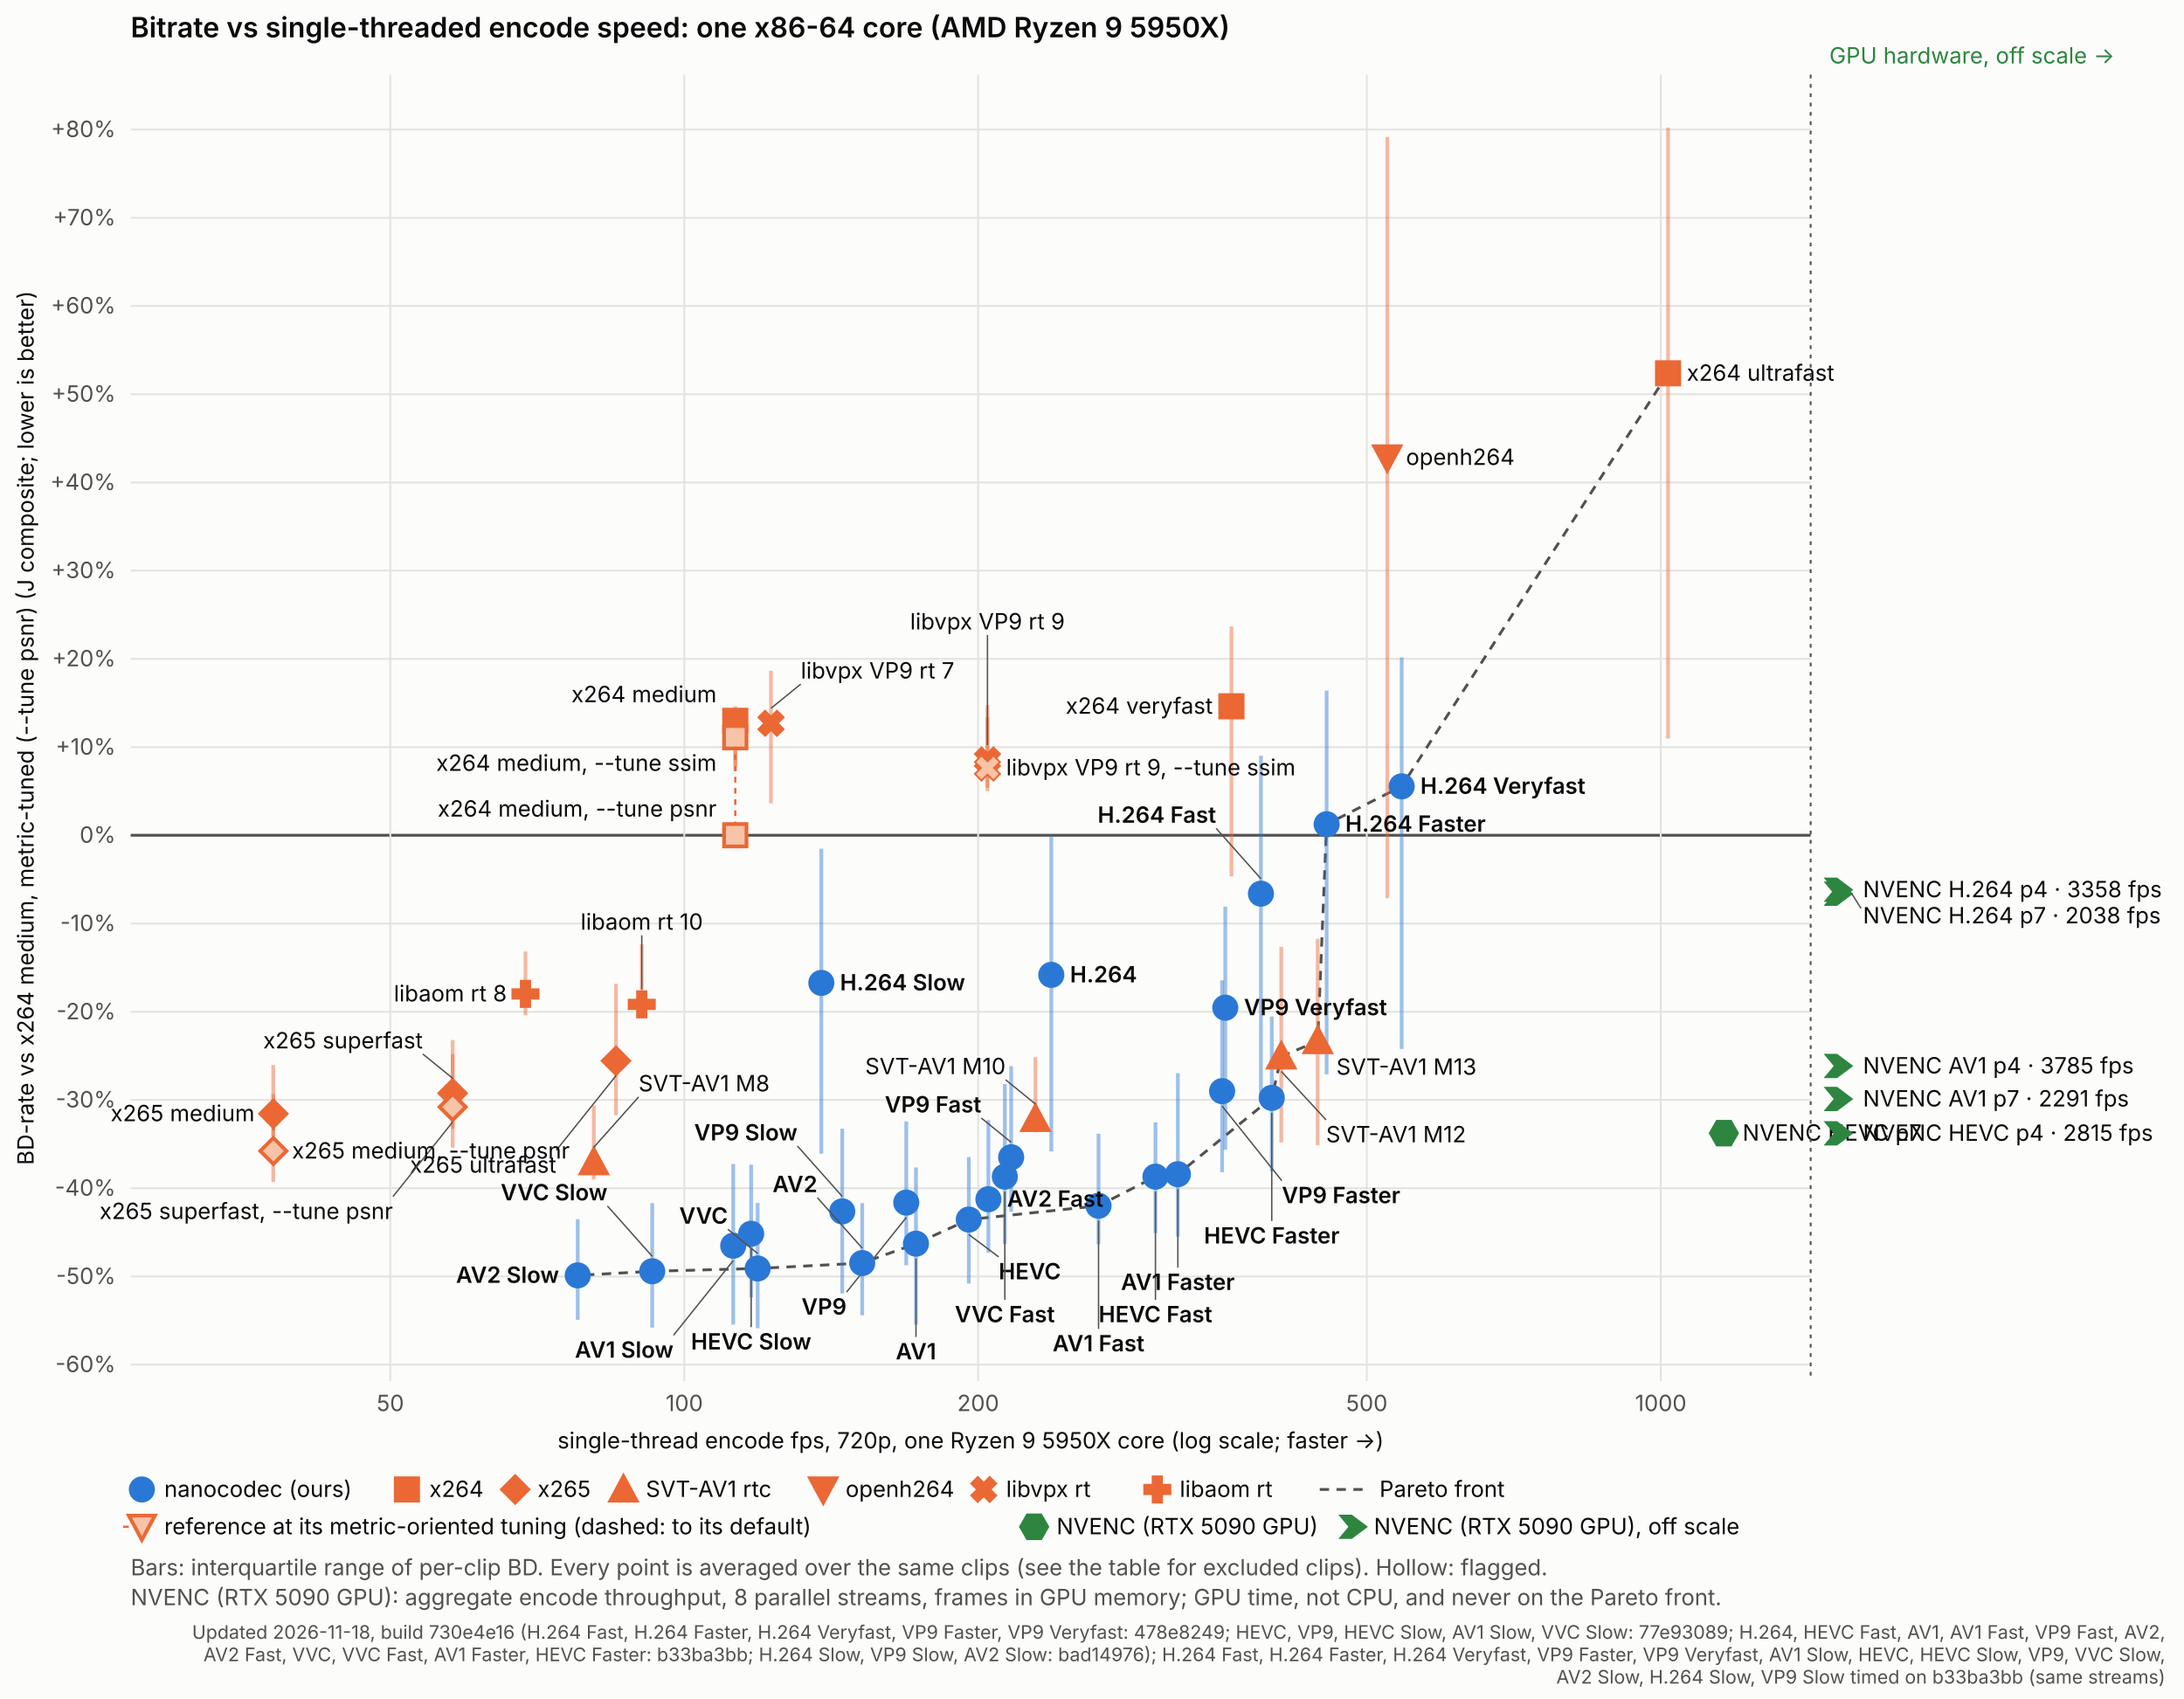
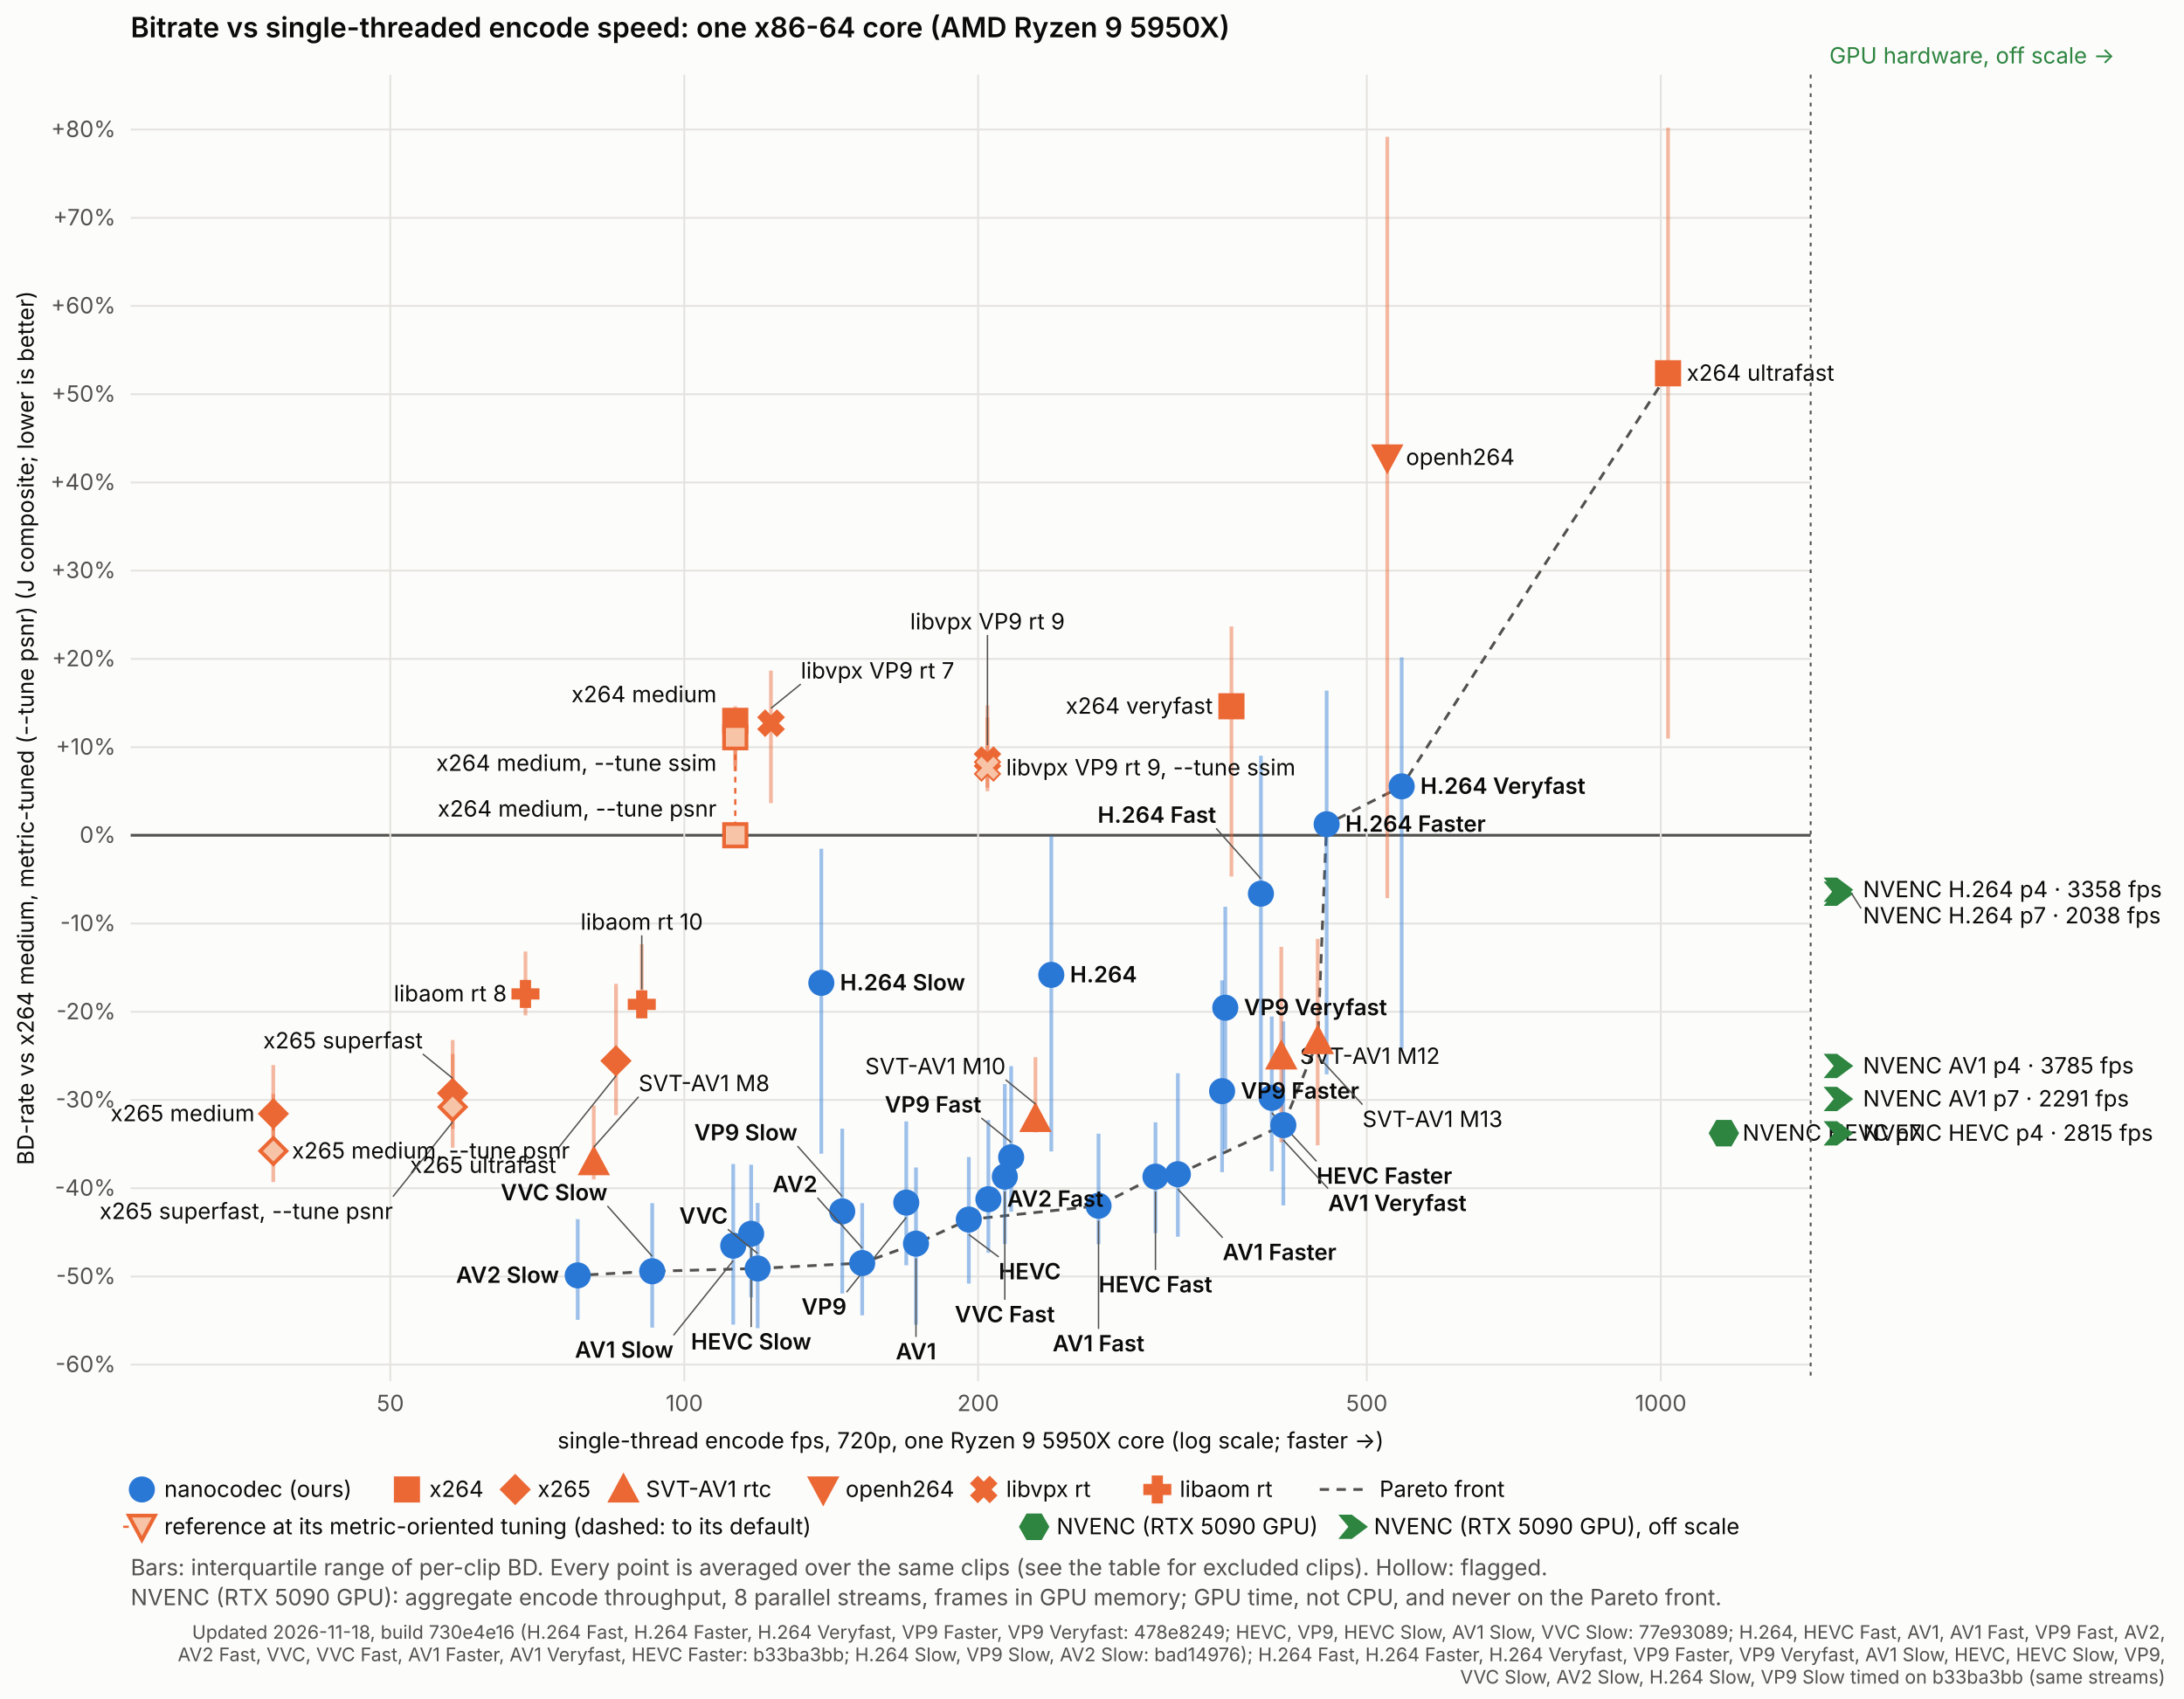
<svg xmlns="http://www.w3.org/2000/svg" viewBox="0 0 1170 910" width="1170" height="910" font-family="system-ui, -apple-system, Segoe UI, sans-serif" font-size="12">
  <rect width="1170" height="910" fill="#fcfcfb" />
  <text x="70" y="20" font-size="15" font-weight="600" fill="#0b0b0b">Bitrate vs single-threaded encode speed: one x86-64 core (AMD Ryzen 9 5950X)</text>
  <text x="70" y="35" fill="#52514e" />
  <line x1="70" x2="970" y1="731.1" y2="731.1" stroke="#e4e3df" stroke-width="1" />
  <text x="62" y="735.1" text-anchor="end" fill="#52514e">-60%</text>
  <line x1="70" x2="970" y1="683.9" y2="683.9" stroke="#e4e3df" stroke-width="1" />
  <text x="62" y="687.9" text-anchor="end" fill="#52514e">-50%</text>
  <line x1="70" x2="970" y1="636.6" y2="636.6" stroke="#e4e3df" stroke-width="1" />
  <text x="62" y="640.6" text-anchor="end" fill="#52514e">-40%</text>
  <line x1="70" x2="970" y1="589.3" y2="589.3" stroke="#e4e3df" stroke-width="1" />
  <text x="62" y="593.3" text-anchor="end" fill="#52514e">-30%</text>
  <line x1="70" x2="970" y1="542.1" y2="542.1" stroke="#e4e3df" stroke-width="1" />
  <text x="62" y="546.1" text-anchor="end" fill="#52514e">-20%</text>
  <line x1="70" x2="970" y1="494.8" y2="494.8" stroke="#e4e3df" stroke-width="1" />
  <text x="62" y="498.8" text-anchor="end" fill="#52514e">-10%</text>
  <line x1="70" x2="970" y1="447.5" y2="447.5" stroke="#52514e" stroke-width="1.5" />
  <text x="62" y="451.5" text-anchor="end" fill="#52514e">0%</text>
  <line x1="70" x2="970" y1="400.3" y2="400.3" stroke="#e4e3df" stroke-width="1" />
  <text x="62" y="404.3" text-anchor="end" fill="#52514e">+10%</text>
  <line x1="70" x2="970" y1="353.0" y2="353.0" stroke="#e4e3df" stroke-width="1" />
  <text x="62" y="357.0" text-anchor="end" fill="#52514e">+20%</text>
  <line x1="70" x2="970" y1="305.7" y2="305.7" stroke="#e4e3df" stroke-width="1" />
  <text x="62" y="309.7" text-anchor="end" fill="#52514e">+30%</text>
  <line x1="70" x2="970" y1="258.5" y2="258.5" stroke="#e4e3df" stroke-width="1" />
  <text x="62" y="262.5" text-anchor="end" fill="#52514e">+40%</text>
  <line x1="70" x2="970" y1="211.2" y2="211.2" stroke="#e4e3df" stroke-width="1" />
  <text x="62" y="215.2" text-anchor="end" fill="#52514e">+50%</text>
  <line x1="70" x2="970" y1="163.9" y2="163.9" stroke="#e4e3df" stroke-width="1" />
  <text x="62" y="167.9" text-anchor="end" fill="#52514e">+60%</text>
  <line x1="70" x2="970" y1="116.7" y2="116.7" stroke="#e4e3df" stroke-width="1" />
  <text x="62" y="120.7" text-anchor="end" fill="#52514e">+70%</text>
  <line x1="70" x2="970" y1="69.4" y2="69.4" stroke="#e4e3df" stroke-width="1" />
  <text x="62" y="73.4" text-anchor="end" fill="#52514e">+80%</text>
  <line x1="209.1" x2="209.1" y1="40" y2="740" stroke="#e4e3df" />
  <text x="209.1" y="756" text-anchor="middle" fill="#52514e">50</text>
  <line x1="366.6" x2="366.6" y1="40" y2="740" stroke="#e4e3df" />
  <text x="366.6" y="756" text-anchor="middle" fill="#52514e">100</text>
  <line x1="524.0" x2="524.0" y1="40" y2="740" stroke="#e4e3df" />
  <text x="524.0" y="756" text-anchor="middle" fill="#52514e">200</text>
  <line x1="732.2" x2="732.2" y1="40" y2="740" stroke="#e4e3df" />
  <text x="732.2" y="756" text-anchor="middle" fill="#52514e">500</text>
  <line x1="889.7" x2="889.7" y1="40" y2="740" stroke="#e4e3df" />
  <text x="889.7" y="756" text-anchor="middle" fill="#52514e">1000</text>
  <text x="520.0" y="776" text-anchor="middle" fill="#0b0b0b">single-thread encode fps, 720p, one Ryzen 9 5950X core (log scale; faster →)</text>
  <text transform="translate(18,390.0) rotate(-90)" text-anchor="middle" fill="#0b0b0b">BD-rate vs x264 medium, metric-tuned (--tune psnr) (J composite; lower is better)</text>
-   <polyline points="893.6,200.0 750.9,421.3 710.7,441.6 705.9,557.8 686.4,566.0 681.3,588.2 631.0,629.1 619.0,630.4 588.5,646.0 519.0,653.4 490.7,666.3 461.9,676.7 405.9,679.6 349.4,681.1 309.5,683.3" fill="none" stroke="#52514e" stroke-width="1.5" stroke-dasharray="5 4" />
+   <polyline points="893.6,200.0 750.9,421.3 710.7,441.6 705.9,557.8 687.5,602.8 631.0,629.1 619.0,630.4 588.5,646.0 519.0,653.4 490.7,666.3 461.9,676.7 405.9,679.6 349.4,681.1 309.5,683.3" fill="none" stroke="#52514e" stroke-width="1.5" stroke-dasharray="5 4" />
  <line x1="393.9" y1="386.2" x2="393.9" y2="447.5" stroke="#eb6834" stroke-width="1.2" stroke-dasharray="3 3" />
  <line x1="393.9" y1="386.2" x2="393.9" y2="395.0" stroke="#eb6834" stroke-width="1.2" stroke-dasharray="3 3" />
  <line x1="242.5" y1="585.7" x2="242.5" y2="593.1" stroke="#eb6834" stroke-width="1.2" stroke-dasharray="3 3" />
  <line x1="146.4" y1="596.7" x2="146.4" y2="616.7" stroke="#eb6834" stroke-width="1.2" stroke-dasharray="3 3" />
  <line x1="529.0" y1="407.2" x2="529.0" y2="411.4" stroke="#eb6834" stroke-width="1.2" stroke-dasharray="3 3" />
  <line x1="393.9" x2="393.9" y1="447.5" y2="447.5" stroke="#eb6834" stroke-opacity="0.45" stroke-width="2" />
  <line x1="393.9" x2="393.9" y1="410.0" y2="388.7" stroke="#eb6834" stroke-opacity="0.45" stroke-width="2" />
  <line x1="440.0" x2="440.0" y1="618.1" y2="454.7" stroke="#2a78d6" stroke-opacity="0.45" stroke-width="2" />
  <line x1="563.2" x2="563.2" y1="616.9" y2="447.6" stroke="#2a78d6" stroke-opacity="0.45" stroke-width="2" />
  <line x1="675.5" x2="675.5" y1="590.6" y2="404.9" stroke="#2a78d6" stroke-opacity="0.45" stroke-width="2" />
  <line x1="710.7" x2="710.7" y1="575.6" y2="370.0" stroke="#2a78d6" stroke-opacity="0.45" stroke-width="2" />
  <line x1="750.9" x2="750.9" y1="562.0" y2="352.2" stroke="#2a78d6" stroke-opacity="0.45" stroke-width="2" />
  <line x1="402.4" x2="402.4" y1="695.1" y2="624.0" stroke="#2a78d6" stroke-opacity="0.45" stroke-width="2" />
  <line x1="519.0" x2="519.0" y1="687.7" y2="619.9" stroke="#2a78d6" stroke-opacity="0.45" stroke-width="2" />
  <line x1="619.0" x2="619.0" y1="660.7" y2="601.3" stroke="#2a78d6" stroke-opacity="0.45" stroke-width="2" />
  <line x1="681.3" x2="681.3" y1="627.5" y2="544.6" stroke="#2a78d6" stroke-opacity="0.45" stroke-width="2" />
  <line x1="392.8" x2="392.8" y1="709.7" y2="623.6" stroke="#2a78d6" stroke-opacity="0.45" stroke-width="2" />
  <line x1="490.7" x2="490.7" y1="709.7" y2="625.5" stroke="#2a78d6" stroke-opacity="0.45" stroke-width="2" />
  <line x1="588.5" x2="588.5" y1="666.6" y2="607.4" stroke="#2a78d6" stroke-opacity="0.45" stroke-width="2" />
  <line x1="631.0" x2="631.0" y1="662.6" y2="575.0" stroke="#2a78d6" stroke-opacity="0.45" stroke-width="2" />
+   <line x1="687.5" x2="687.5" y1="645.8" y2="547.2" stroke="#2a78d6" stroke-opacity="0.45" stroke-width="2" />
  <line x1="451.2" x2="451.2" y1="693.0" y2="604.7" stroke="#2a78d6" stroke-opacity="0.45" stroke-width="2" />
  <line x1="485.5" x2="485.5" y1="677.9" y2="600.8" stroke="#2a78d6" stroke-opacity="0.45" stroke-width="2" />
  <line x1="541.7" x2="541.7" y1="649.2" y2="571.2" stroke="#2a78d6" stroke-opacity="0.45" stroke-width="2" />
  <line x1="654.7" x2="654.7" y1="628.0" y2="525.2" stroke="#2a78d6" stroke-opacity="0.45" stroke-width="2" />
  <line x1="656.4" x2="656.4" y1="616.0" y2="485.8" stroke="#2a78d6" stroke-opacity="0.45" stroke-width="2" />
  <line x1="309.5" x2="309.5" y1="707.1" y2="653.2" stroke="#2a78d6" stroke-opacity="0.45" stroke-width="2" />
  <line x1="461.9" x2="461.9" y1="704.7" y2="644.6" stroke="#2a78d6" stroke-opacity="0.45" stroke-width="2" />
  <line x1="529.5" x2="529.5" y1="671.2" y2="600.1" stroke="#2a78d6" stroke-opacity="0.45" stroke-width="2" />
  <line x1="349.4" x2="349.4" y1="711.3" y2="644.6" stroke="#2a78d6" stroke-opacity="0.45" stroke-width="2" />
  <line x1="405.9" x2="405.9" y1="711.6" y2="644.5" stroke="#2a78d6" stroke-opacity="0.45" stroke-width="2" />
  <line x1="538.3" x2="538.3" y1="666.5" y2="580.8" stroke="#2a78d6" stroke-opacity="0.45" stroke-width="2" />
  <line x1="743.2" x2="743.2" y1="481.2" y2="73.3" stroke="#eb6834" stroke-opacity="0.45" stroke-width="2" />
  <line x1="893.6" x2="893.6" y1="395.7" y2="68.4" stroke="#eb6834" stroke-opacity="0.45" stroke-width="2" />
-   <line x1="659.7" x2="659.7" y1="469.5" y2="335.6" stroke="#eb6834" stroke-opacity="0.45" stroke-width="2" />
+   <line x1="659.7" x2="659.7" y1="469.6" y2="335.6" stroke="#eb6834" stroke-opacity="0.45" stroke-width="2" />
  <line x1="330.0" x2="330.0" y1="597.5" y2="527.1" stroke="#eb6834" stroke-opacity="0.45" stroke-width="2" />
-   <line x1="242.5" x2="242.5" y1="604.9" y2="557.2" stroke="#eb6834" stroke-opacity="0.45" stroke-width="2" />
+   <line x1="242.5" x2="242.5" y1="604.8" y2="557.2" stroke="#eb6834" stroke-opacity="0.45" stroke-width="2" />
  <line x1="146.4" x2="146.4" y1="608.6" y2="570.6" stroke="#eb6834" stroke-opacity="0.45" stroke-width="2" />
  <line x1="318.1" x2="318.1" y1="631.9" y2="592.3" stroke="#eb6834" stroke-opacity="0.45" stroke-width="2" />
  <line x1="554.7" x2="554.7" y1="606.7" y2="566.4" stroke="#eb6834" stroke-opacity="0.45" stroke-width="2" />
  <line x1="686.4" x2="686.4" y1="612.1" y2="507.3" stroke="#eb6834" stroke-opacity="0.45" stroke-width="2" />
  <line x1="705.9" x2="705.9" y1="613.6" y2="503.0" stroke="#eb6834" stroke-opacity="0.45" stroke-width="2" />
-   <line x1="413.0" x2="413.0" y1="430.4" y2="359.4" stroke="#eb6834" stroke-opacity="0.45" stroke-width="2" />
-   <line x1="529.0" x2="529.0" y1="422.0" y2="377.8" stroke="#eb6834" stroke-opacity="0.45" stroke-width="2" />
+   <line x1="413.0" x2="413.0" y1="430.3" y2="359.3" stroke="#eb6834" stroke-opacity="0.45" stroke-width="2" />
+   <line x1="529.0" x2="529.0" y1="422.0" y2="377.9" stroke="#eb6834" stroke-opacity="0.45" stroke-width="2" />
  <line x1="281.5" x2="281.5" y1="544.0" y2="509.8" stroke="#eb6834" stroke-opacity="0.45" stroke-width="2" />
  <line x1="343.8" x2="343.8" y1="535.6" y2="505.9" stroke="#eb6834" stroke-opacity="0.45" stroke-width="2" />
  <line x1="393.9" x2="393.9" y1="413.1" y2="378.4" stroke="#eb6834" stroke-opacity="0.45" stroke-width="2" />
  <line x1="242.5" x2="242.5" y1="614.9" y2="564.7" stroke="#eb6834" stroke-opacity="0.45" stroke-width="2" />
  <line x1="146.4" x2="146.4" y1="633.3" y2="586.1" stroke="#eb6834" stroke-opacity="0.45" stroke-width="2" />
  <line x1="529.0" x2="529.0" y1="423.9" y2="384.4" stroke="#eb6834" stroke-opacity="0.45" stroke-width="2" />
  <g>
    <rect x="387.9" y="441.5" width="12" height="12" fill="#f7c4a8" stroke="#eb6834" stroke-width="2" />
  </g>
  <text x="383.9" y="437.5" text-anchor="end" fill="#0b0b0b">x264 medium, --tune psnr</text>
  <g>
    <rect x="387.9" y="380.2" width="12" height="12" fill="#eb6834" stroke="#eb6834" stroke-width="2" />
  </g>
  <text x="383.9" y="376.2" text-anchor="end" fill="#0b0b0b">x264 medium</text>
  <g>
    <circle cx="440.0" cy="526.6" r="6" fill="#2a78d6" stroke="#2a78d6" stroke-width="2" />
  </g>
  <text x="450.0" y="530.6" text-anchor="start" fill="#0b0b0b" font-weight="600">H.264 Slow</text>
  <g>
    <circle cx="563.2" cy="522.3" r="6" fill="#2a78d6" stroke="#2a78d6" stroke-width="2" />
  </g>
  <text x="573.2" y="526.3" text-anchor="start" fill="#0b0b0b" font-weight="600">H.264</text>
  <g>
    <circle cx="675.5" cy="478.8" r="6" fill="#2a78d6" stroke="#2a78d6" stroke-width="2" />
  </g>
  <line x1="675.5" y1="470.8" x2="651.5" y2="443.8" stroke="#52514e" stroke-width="0.75" />
  <text x="651.5" y="440.8" text-anchor="end" fill="#0b0b0b" font-weight="600">H.264 Fast</text>
  <g>
    <circle cx="710.7" cy="441.6" r="6" fill="#2a78d6" stroke="#2a78d6" stroke-width="2" />
  </g>
  <text x="720.7" y="445.6" text-anchor="start" fill="#0b0b0b" font-weight="600">H.264 Faster</text>
  <g>
    <circle cx="750.9" cy="421.3" r="6" fill="#2a78d6" stroke="#2a78d6" stroke-width="2" />
  </g>
  <text x="760.9" y="425.3" text-anchor="start" fill="#0b0b0b" font-weight="600">H.264 Veryfast</text>
  <g>
    <circle cx="402.4" cy="661.0" r="6" fill="#2a78d6" stroke="#2a78d6" stroke-width="2" />
  </g>
  <line x1="402.4" y1="669.0" x2="402.4" y2="711.0" stroke="#52514e" stroke-width="0.75" />
  <text x="402.4" y="723.0" text-anchor="middle" fill="#0b0b0b" font-weight="600">HEVC Slow</text>
  <g>
    <circle cx="519.0" cy="653.4" r="6" fill="#2a78d6" stroke="#2a78d6" stroke-width="2" />
  </g>
  <line x1="519.0" y1="661.4" x2="535.0" y2="673.4" stroke="#52514e" stroke-width="0.75" />
  <text x="535.0" y="685.4" text-anchor="start" fill="#0b0b0b" font-weight="600">HEVC</text>
  <g>
    <circle cx="619.0" cy="630.4" r="6" fill="#2a78d6" stroke="#2a78d6" stroke-width="2" />
  </g>
-   <line x1="619.0" y1="638.4" x2="619.0" y2="696.4" stroke="#52514e" stroke-width="0.75" />
-   <text x="619.0" y="708.4" text-anchor="middle" fill="#0b0b0b" font-weight="600">HEVC Fast</text>
+   <line x1="619.0" y1="638.4" x2="619.0" y2="680.4" stroke="#52514e" stroke-width="0.75" />
+   <text x="619.0" y="692.4" text-anchor="middle" fill="#0b0b0b" font-weight="600">HEVC Fast</text>
  <g>
    <circle cx="681.3" cy="588.2" r="6" fill="#2a78d6" stroke="#2a78d6" stroke-width="2" />
  </g>
-   <line x1="681.3" y1="596.2" x2="681.3" y2="654.2" stroke="#52514e" stroke-width="0.75" />
-   <text x="681.3" y="666.2" text-anchor="middle" fill="#0b0b0b" font-weight="600">HEVC Faster</text>
+   <line x1="681.3" y1="596.2" x2="705.3" y2="622.2" stroke="#52514e" stroke-width="0.75" />
+   <text x="705.3" y="634.2" text-anchor="start" fill="#0b0b0b" font-weight="600">HEVC Faster</text>
  <g>
    <circle cx="392.8" cy="667.4" r="6" fill="#2a78d6" stroke="#2a78d6" stroke-width="2" />
  </g>
  <line x1="392.8" y1="675.4" x2="360.8" y2="715.4" stroke="#52514e" stroke-width="0.75" />
  <text x="360.8" y="727.4" text-anchor="end" fill="#0b0b0b" font-weight="600">AV1 Slow</text>
  <g>
    <circle cx="490.7" cy="666.3" r="6" fill="#2a78d6" stroke="#2a78d6" stroke-width="2" />
  </g>
  <line x1="490.7" y1="674.3" x2="490.7" y2="716.3" stroke="#52514e" stroke-width="0.75" />
  <text x="490.7" y="728.3" text-anchor="middle" fill="#0b0b0b" font-weight="600">AV1</text>
  <g>
    <circle cx="588.5" cy="646.0" r="6" fill="#2a78d6" stroke="#2a78d6" stroke-width="2" />
  </g>
  <line x1="588.5" y1="654.0" x2="588.5" y2="712.0" stroke="#52514e" stroke-width="0.75" />
  <text x="588.5" y="724.0" text-anchor="middle" fill="#0b0b0b" font-weight="600">AV1 Fast</text>
  <g>
    <circle cx="631.0" cy="629.1" r="6" fill="#2a78d6" stroke="#2a78d6" stroke-width="2" />
  </g>
-   <line x1="631.0" y1="637.1" x2="631.0" y2="679.1" stroke="#52514e" stroke-width="0.75" />
-   <text x="631.0" y="691.1" text-anchor="middle" fill="#0b0b0b" font-weight="600">AV1 Faster</text>
+   <line x1="631.0" y1="637.1" x2="655.0" y2="663.1" stroke="#52514e" stroke-width="0.75" />
+   <text x="655.0" y="675.1" text-anchor="start" fill="#0b0b0b" font-weight="600">AV1 Faster</text>
+   <g>
+     <circle cx="687.5" cy="602.8" r="6" fill="#2a78d6" stroke="#2a78d6" stroke-width="2" />
+   </g>
+   <line x1="687.5" y1="610.8" x2="711.5" y2="636.8" stroke="#52514e" stroke-width="0.75" />
+   <text x="711.5" y="648.8" text-anchor="start" fill="#0b0b0b" font-weight="600">AV1 Veryfast</text>
  <g>
    <circle cx="451.2" cy="649.0" r="6" fill="#2a78d6" stroke="#2a78d6" stroke-width="2" />
  </g>
  <line x1="451.2" y1="641.0" x2="427.2" y2="614.0" stroke="#52514e" stroke-width="0.75" />
  <text x="427.2" y="611.0" text-anchor="end" fill="#0b0b0b" font-weight="600">VP9 Slow</text>
  <g>
    <circle cx="485.5" cy="644.3" r="6" fill="#2a78d6" stroke="#2a78d6" stroke-width="2" />
  </g>
  <line x1="485.5" y1="652.3" x2="453.5" y2="692.3" stroke="#52514e" stroke-width="0.75" />
  <text x="453.5" y="704.3" text-anchor="end" fill="#0b0b0b" font-weight="600">VP9</text>
  <g>
    <circle cx="541.7" cy="620.0" r="6" fill="#2a78d6" stroke="#2a78d6" stroke-width="2" />
  </g>
  <line x1="541.7" y1="612.0" x2="525.7" y2="599.0" stroke="#52514e" stroke-width="0.75" />
  <text x="525.7" y="596.0" text-anchor="end" fill="#0b0b0b" font-weight="600">VP9 Fast</text>
  <g>
    <circle cx="654.7" cy="584.6" r="6" fill="#2a78d6" stroke="#2a78d6" stroke-width="2" />
  </g>
-   <line x1="654.7" y1="592.6" x2="686.7" y2="632.6" stroke="#52514e" stroke-width="0.75" />
-   <text x="686.7" y="644.6" text-anchor="start" fill="#0b0b0b" font-weight="600">VP9 Faster</text>
+   <text x="664.7" y="588.6" text-anchor="start" fill="#0b0b0b" font-weight="600">VP9 Faster</text>
  <g>
    <circle cx="656.4" cy="539.9" r="6" fill="#2a78d6" stroke="#2a78d6" stroke-width="2" />
  </g>
  <text x="666.4" y="543.9" text-anchor="start" fill="#0b0b0b" font-weight="600">VP9 Veryfast</text>
  <g>
    <circle cx="309.5" cy="683.3" r="6" fill="#2a78d6" stroke="#2a78d6" stroke-width="2" />
  </g>
  <text x="299.5" y="687.3" text-anchor="end" fill="#0b0b0b" font-weight="600">AV2 Slow</text>
  <g>
    <circle cx="461.9" cy="676.7" r="6" fill="#2a78d6" stroke="#2a78d6" stroke-width="2" />
  </g>
  <line x1="461.9" y1="668.7" x2="437.9" y2="641.7" stroke="#52514e" stroke-width="0.75" />
  <text x="437.9" y="638.7" text-anchor="end" fill="#0b0b0b" font-weight="600">AV2</text>
  <g>
    <circle cx="529.5" cy="642.5" r="6" fill="#2a78d6" stroke="#2a78d6" stroke-width="2" />
  </g>
  <text x="539.5" y="646.5" text-anchor="start" fill="#0b0b0b" font-weight="600">AV2 Fast</text>
  <g>
    <circle cx="349.4" cy="681.1" r="6" fill="#2a78d6" stroke="#2a78d6" stroke-width="2" />
  </g>
  <line x1="349.4" y1="673.1" x2="325.4" y2="646.1" stroke="#52514e" stroke-width="0.75" />
  <text x="325.4" y="643.1" text-anchor="end" fill="#0b0b0b" font-weight="600">VVC Slow</text>
  <g>
    <circle cx="405.9" cy="679.6" r="6" fill="#2a78d6" stroke="#2a78d6" stroke-width="2" />
  </g>
  <line x1="405.9" y1="671.6" x2="389.9" y2="658.6" stroke="#52514e" stroke-width="0.75" />
  <text x="389.9" y="655.6" text-anchor="end" fill="#0b0b0b" font-weight="600">VVC</text>
  <g>
    <circle cx="538.3" cy="630.4" r="6" fill="#2a78d6" stroke="#2a78d6" stroke-width="2" />
  </g>
  <line x1="538.3" y1="638.4" x2="538.3" y2="696.4" stroke="#52514e" stroke-width="0.75" />
  <text x="538.3" y="708.4" text-anchor="middle" fill="#0b0b0b" font-weight="600">VVC Fast</text>
  <g>
-     <polygon points="743.171,252.073 750.171,239.073 736.171,239.073" fill="#eb6834" stroke="#eb6834" stroke-width="2" />
+     <polygon points="743.171,252.086 750.171,239.086 736.171,239.086" fill="#eb6834" stroke="#eb6834" stroke-width="2" />
  </g>
  <text x="753.2" y="249.1" text-anchor="start" fill="#0b0b0b">openh264</text>
  <g>
    <rect x="887.6" y="194.0" width="12" height="12" fill="#eb6834" stroke="#eb6834" stroke-width="2" />
  </g>
  <text x="903.6" y="204.0" text-anchor="start" fill="#0b0b0b">x264 ultrafast</text>
  <g>
    <rect x="653.7" y="372.4" width="12" height="12" fill="#eb6834" stroke="#eb6834" stroke-width="2" />
  </g>
  <text x="649.7" y="382.4" text-anchor="end" fill="#0b0b0b">x264 veryfast</text>
  <g>
-     <polygon points="329.978,561.35 336.978,568.35 329.978,575.35 322.978,568.35" fill="#eb6834" stroke="#eb6834" stroke-width="2" />
-   </g>
-   <line x1="330.0" y1="576.3" x2="298.0" y2="616.3" stroke="#52514e" stroke-width="0.75" />
-   <text x="298.0" y="628.3" text-anchor="end" fill="#0b0b0b">x265 ultrafast</text>
-   <g>
-     <polygon points="242.489,578.726 249.489,585.726 242.489,592.726 235.489,585.726" fill="#eb6834" stroke="#eb6834" stroke-width="2" />
+     <polygon points="329.978,561.352 336.978,568.352 329.978,575.352 322.978,568.352" fill="#eb6834" stroke="#eb6834" stroke-width="2" />
+   </g>
+   <line x1="330.0" y1="576.4" x2="298.0" y2="616.4" stroke="#52514e" stroke-width="0.75" />
+   <text x="298.0" y="628.4" text-anchor="end" fill="#0b0b0b">x265 ultrafast</text>
+   <g>
+     <polygon points="242.489,578.725 249.489,585.725 242.489,592.725 235.489,585.725" fill="#eb6834" stroke="#eb6834" stroke-width="2" />
  </g>
  <line x1="242.5" y1="577.7" x2="226.5" y2="564.7" stroke="#52514e" stroke-width="0.75" />
  <text x="226.5" y="561.7" text-anchor="end" fill="#0b0b0b">x265 superfast</text>
  <g>
    <polygon points="146.449,589.706 153.449,596.706 146.449,603.706 139.449,596.706" fill="#eb6834" stroke="#eb6834" stroke-width="2" />
  </g>
  <text x="136.4" y="600.7" text-anchor="end" fill="#0b0b0b">x265 medium</text>
  <g>
-     <polygon points="318.125,615.674 325.125,628.674 311.125,628.674" fill="#eb6834" stroke="#eb6834" stroke-width="2" />
-   </g>
-   <line x1="318.1" y1="614.7" x2="342.1" y2="587.7" stroke="#52514e" stroke-width="0.75" />
-   <text x="342.1" y="584.7" text-anchor="start" fill="#0b0b0b">SVT-AV1 M8</text>
-   <g>
-     <polygon points="554.706,592.498 561.706,605.498 547.706,605.498" fill="#eb6834" stroke="#eb6834" stroke-width="2" />
+     <polygon points="318.125,615.641 325.125,628.641 311.125,628.641" fill="#eb6834" stroke="#eb6834" stroke-width="2" />
+   </g>
+   <line x1="318.1" y1="614.6" x2="342.1" y2="587.6" stroke="#52514e" stroke-width="0.75" />
+   <text x="342.1" y="584.6" text-anchor="start" fill="#0b0b0b">SVT-AV1 M8</text>
+   <g>
+     <polygon points="554.706,592.483 561.706,605.483 547.706,605.483" fill="#eb6834" stroke="#eb6834" stroke-width="2" />
  </g>
  <line x1="554.7" y1="591.5" x2="538.7" y2="578.5" stroke="#52514e" stroke-width="0.75" />
  <text x="538.7" y="575.5" text-anchor="end" fill="#0b0b0b">SVT-AV1 M10</text>
  <g>
-     <polygon points="686.399,558.983 693.399,571.983 679.399,571.983" fill="#eb6834" stroke="#eb6834" stroke-width="2" />
-   </g>
-   <line x1="686.4" y1="574.0" x2="710.4" y2="600.0" stroke="#52514e" stroke-width="0.75" />
-   <text x="710.4" y="612.0" text-anchor="start" fill="#0b0b0b">SVT-AV1 M12</text>
-   <g>
-     <polygon points="705.948,550.776 712.948,563.776 698.948,563.776" fill="#eb6834" stroke="#eb6834" stroke-width="2" />
-   </g>
-   <text x="715.9" y="575.8" text-anchor="start" fill="#0b0b0b">SVT-AV1 M13</text>
-   <g>
-     <polygon points="416.2,380.8 419.8,384.3 416.6,387.5 419.8,390.7 416.2,394.2 413.0,391.0 409.9,394.2 406.3,390.7 409.5,387.5 406.3,384.3 409.9,380.8 413.0,384.0" fill="#eb6834" stroke="#eb6834" stroke-width="1" />
+     <polygon points="686.399,558.981 693.399,571.981 679.399,571.981" fill="#eb6834" stroke="#eb6834" stroke-width="2" />
+   </g>
+   <text x="696.4" y="570.0" text-anchor="start" fill="#0b0b0b">SVT-AV1 M12</text>
+   <g>
+     <polygon points="705.948,550.774 712.948,563.774 698.948,563.774" fill="#eb6834" stroke="#eb6834" stroke-width="2" />
+   </g>
+   <line x1="705.9" y1="565.8" x2="729.9" y2="591.8" stroke="#52514e" stroke-width="0.75" />
+   <text x="729.9" y="603.8" text-anchor="start" fill="#0b0b0b">SVT-AV1 M13</text>
+   <g>
+     <polygon points="416.2,380.7 419.8,384.3 416.6,387.5 419.8,390.6 416.2,394.2 413.0,391.0 409.9,394.2 406.3,390.6 409.5,387.5 406.3,384.3 409.9,380.7 413.0,383.9" fill="#eb6834" stroke="#eb6834" stroke-width="1" />
  </g>
  <line x1="413.0" y1="379.5" x2="429.0" y2="366.5" stroke="#52514e" stroke-width="0.75" />
  <text x="429.0" y="363.5" text-anchor="start" fill="#0b0b0b">libvpx VP9 rt 7</text>
  <g>
-     <polygon points="532.2,400.4 535.7,404.0 532.5,407.2 535.7,410.3 532.2,413.9 529.0,410.7 525.8,413.9 522.3,410.3 525.5,407.2 522.3,404.0 525.8,400.4 529.0,403.6" fill="#eb6834" stroke="#eb6834" stroke-width="1" />
+     <polygon points="532.2,400.5 535.7,404.0 532.5,407.2 535.7,410.4 532.2,413.9 529.0,410.7 525.8,413.9 522.3,410.4 525.5,407.2 522.3,404.0 525.8,400.5 529.0,403.6" fill="#eb6834" stroke="#eb6834" stroke-width="1" />
  </g>
  <line x1="529.0" y1="399.2" x2="529.0" y2="340.2" stroke="#52514e" stroke-width="0.75" />
  <text x="529.0" y="337.2" text-anchor="middle" fill="#0b0b0b">libvpx VP9 rt 9</text>
  <g>
    <polygon points="279.0,525.5 284.0,525.5 284.0,530.0 288.5,530.0 288.5,535.0 284.0,535.0 284.0,539.5 279.0,539.5 279.0,535.0 274.5,535.0 274.5,530.0 279.0,530.0" fill="#eb6834" stroke="#eb6834" stroke-width="1" />
  </g>
  <text x="271.5" y="536.5" text-anchor="end" fill="#0b0b0b">libaom rt 8</text>
  <g>
    <polygon points="341.3,531.1 346.3,531.1 346.3,535.6 350.8,535.6 350.8,540.6 346.3,540.6 346.3,545.1 341.3,545.1 341.3,540.6 336.8,540.6 336.8,535.6 341.3,535.6" fill="#eb6834" stroke="#eb6834" stroke-width="1" />
  </g>
  <line x1="343.8" y1="530.1" x2="343.8" y2="501.1" stroke="#52514e" stroke-width="0.75" />
  <text x="343.8" y="498.1" text-anchor="middle" fill="#0b0b0b">libaom rt 10</text>
  <g>
    <rect x="387.9" y="389.0" width="12" height="12" fill="#f7c4a8" stroke="#eb6834" stroke-width="2" />
  </g>
  <text x="383.9" y="413.0" text-anchor="end" fill="#0b0b0b">x264 medium, --tune ssim</text>
  <g>
    <polygon points="242.489,586.072 249.489,593.072 242.489,600.072 235.489,593.072" fill="#f7c4a8" stroke="#eb6834" stroke-width="2" />
  </g>
  <line x1="242.5" y1="601.1" x2="210.5" y2="641.1" stroke="#52514e" stroke-width="0.75" />
  <text x="210.5" y="653.1" text-anchor="end" fill="#0b0b0b">x265 superfast, --tune psnr</text>
  <g>
    <polygon points="146.449,609.662 153.449,616.662 146.449,623.662 139.449,616.662" fill="#f7c4a8" stroke="#eb6834" stroke-width="2" />
  </g>
  <text x="156.4" y="620.7" text-anchor="start" fill="#0b0b0b">x265 medium, --tune psnr</text>
  <g>
    <polygon points="532.2,404.7 535.7,408.3 532.5,411.4 535.7,414.6 532.2,418.2 529.0,415.0 525.8,418.2 522.3,414.6 525.5,411.4 522.3,408.3 525.8,404.7 529.0,407.9" fill="#f7c4a8" stroke="#eb6834" stroke-width="1" />
  </g>
  <text x="539.0" y="415.4" text-anchor="start" fill="#0b0b0b">libvpx VP9 rt 9, --tune ssim</text>
  <g>
    <polygon points="930.5,607.1 927.0,613.2 920.0,613.2 916.5,607.1 920.0,601.0 927.0,601.0" fill="#2e8540" stroke="#2e8540" stroke-width="2" />
  </g>
  <text x="933.5" y="611.1" text-anchor="start" fill="#0b0b0b">NVENC HEVC p7</text>
  <line x1="970" x2="970" y1="40" y2="740" stroke="#52514e" stroke-dasharray="2 3" />
  <text x="980" y="34" fill="#2e8540">GPU hardware, off scale →</text>
  <g>
    <polygon points="978.0,470.7 984.0,470.7 992.0,476.7 984.0,482.7 978.0,482.7 983.0,476.7" fill="#2e8540" stroke="#2e8540" />
  </g>
  <text x="998" y="480.7" fill="#0b0b0b">NVENC H.264 p4 · 3358 fps</text>
  <g>
    <polygon points="978.0,472.8 984.0,472.8 992.0,478.8 984.0,484.8 978.0,484.8 983.0,478.8" fill="#2e8540" stroke="#2e8540" />
  </g>
  <line x1="992" y1="478.8" x2="997" y2="486.7" stroke="#52514e" stroke-width="0.75" />
  <text x="998" y="494.7" fill="#0b0b0b">NVENC H.264 p7 · 2038 fps</text>
  <g>
    <polygon points="978.0,565.1 984.0,565.1 992.0,571.1 984.0,577.1 978.0,577.1 983.0,571.1" fill="#2e8540" stroke="#2e8540" />
  </g>
  <text x="998" y="575.1" fill="#0b0b0b">NVENC AV1 p4 · 3785 fps</text>
  <g>
    <polygon points="978.0,582.8 984.0,582.8 992.0,588.8 984.0,594.8 978.0,594.8 983.0,588.8" fill="#2e8540" stroke="#2e8540" />
  </g>
  <text x="998" y="592.8" fill="#0b0b0b">NVENC AV1 p7 · 2291 fps</text>
  <g>
    <polygon points="978.0,601.2 984.0,601.2 992.0,607.2 984.0,613.2 978.0,613.2 983.0,607.2" fill="#2e8540" stroke="#2e8540" />
  </g>
  <text x="998" y="611.2" fill="#0b0b0b">NVENC HEVC p4 · 2815 fps</text>
  <circle cx="76.0" cy="798.0" r="6" fill="#2a78d6" stroke="#2a78d6" stroke-width="2" />
  <text x="88" y="802" fill="#0b0b0b">nanocodec (ours)</text>
  <rect x="212.0" y="792.0" width="12" height="12" fill="#eb6834" stroke="#eb6834" stroke-width="2" />
  <text x="230" y="802" fill="#0b0b0b">x264</text>
  <polygon points="276,791 283,798 276,805 269,798" fill="#eb6834" stroke="#eb6834" stroke-width="2" />
  <text x="288" y="802" fill="#0b0b0b">x265</text>
  <polygon points="334,791 341,804 327,804" fill="#eb6834" stroke="#eb6834" stroke-width="2" />
  <text x="346" y="802" fill="#0b0b0b">SVT-AV1 rtc</text>
  <polygon points="441,805 448,792 434,792" fill="#eb6834" stroke="#eb6834" stroke-width="2" />
  <text x="453" y="802" fill="#0b0b0b">openh264</text>
  <polygon points="530.2,791.3 533.7,794.8 530.5,798.0 533.7,801.2 530.2,804.7 527.0,801.5 523.8,804.7 520.3,801.2 523.5,798.0 520.3,794.8 523.8,791.3 527.0,794.5" fill="#eb6834" stroke="#eb6834" stroke-width="1" />
  <text x="539" y="802" fill="#0b0b0b">libvpx rt</text>
  <polygon points="617.5,791.0 622.5,791.0 622.5,795.5 627.0,795.5 627.0,800.5 622.5,800.5 622.5,805.0 617.5,805.0 617.5,800.5 613.0,800.5 613.0,795.5 617.5,795.5" fill="#eb6834" stroke="#eb6834" stroke-width="1" />
  <text x="632" y="802" fill="#0b0b0b">libaom rt</text>
  <line x1="707" x2="733" y1="798" y2="798" stroke="#52514e" stroke-width="1.5" stroke-dasharray="5 4" />
  <text x="739" y="802" fill="#0b0b0b">Pareto front</text>
  <line x1="66" x2="76" y1="818" y2="818" stroke="#eb6834" stroke-width="1.2" stroke-dasharray="3 3" />
  <polygon points="76,825 83,812 69,812" fill="#f7c4a8" stroke="#eb6834" stroke-width="2" />
  <text x="88" y="822" fill="#0b0b0b">reference at its metric-oriented tuning (dashed: to its default)</text>
  <polygon points="561.0,818.0 557.5,824.1 550.5,824.1 547.0,818.0 550.5,811.9 557.5,811.9" fill="#2e8540" stroke="#2e8540" stroke-width="2" />
  <text x="566" y="822" fill="#0b0b0b">NVENC (RTX 5090 GPU)</text>
  <polygon points="718.0,812.0 724.0,812.0 732.0,818.0 724.0,824.0 718.0,824.0 723.0,818.0" fill="#2e8540" stroke="#2e8540" />
  <text x="736" y="822" fill="#0b0b0b">NVENC (RTX 5090 GPU), off scale</text>
  <text x="70" y="844" fill="#52514e">Bars: interquartile range of per-clip BD. Every point is averaged over the same clips (see the table for excluded clips). Hollow: flagged.</text>
  <text x="70" y="860" fill="#52514e">NVENC (RTX 5090 GPU): aggregate encode throughput, 8 parallel streams, frames in GPU memory; GPU time, not CPU, and never on the Pareto front.</text>
  <text x="1160" y="878" font-size="10" text-anchor="end" fill="#52514e">Updated 2026-11-18, build 730e4e16 (H.264 Fast, H.264 Faster, H.264 Veryfast, VP9 Faster, VP9 Veryfast: 478e8249; HEVC, VP9, HEVC Slow, AV1 Slow, VVC Slow: 77e93089; H.264, HEVC Fast, AV1, AV1 Fast, VP9 Fast, AV2,</text>
-   <text x="1160" y="890" font-size="10" text-anchor="end" fill="#52514e">AV2 Fast, VVC, VVC Fast, AV1 Faster, HEVC Faster: b33ba3bb; H.264 Slow, VP9 Slow, AV2 Slow: bad14976); H.264 Fast, H.264 Faster, H.264 Veryfast, VP9 Faster, VP9 Veryfast, AV1 Slow, HEVC, HEVC Slow, VP9, VVC Slow,</text>
-   <text x="1160" y="902" font-size="10" text-anchor="end" fill="#52514e">AV2 Slow, H.264 Slow, VP9 Slow timed on b33ba3bb (same streams)</text>
+   <text x="1160" y="890" font-size="10" text-anchor="end" fill="#52514e">AV2 Fast, VVC, VVC Fast, AV1 Faster, AV1 Veryfast, HEVC Faster: b33ba3bb; H.264 Slow, VP9 Slow, AV2 Slow: bad14976); H.264 Fast, H.264 Faster, H.264 Veryfast, VP9 Faster, VP9 Veryfast, AV1 Slow, HEVC, HEVC Slow, VP9,</text>
+   <text x="1160" y="902" font-size="10" text-anchor="end" fill="#52514e">VVC Slow, AV2 Slow, H.264 Slow, VP9 Slow timed on b33ba3bb (same streams)</text>
</svg>
